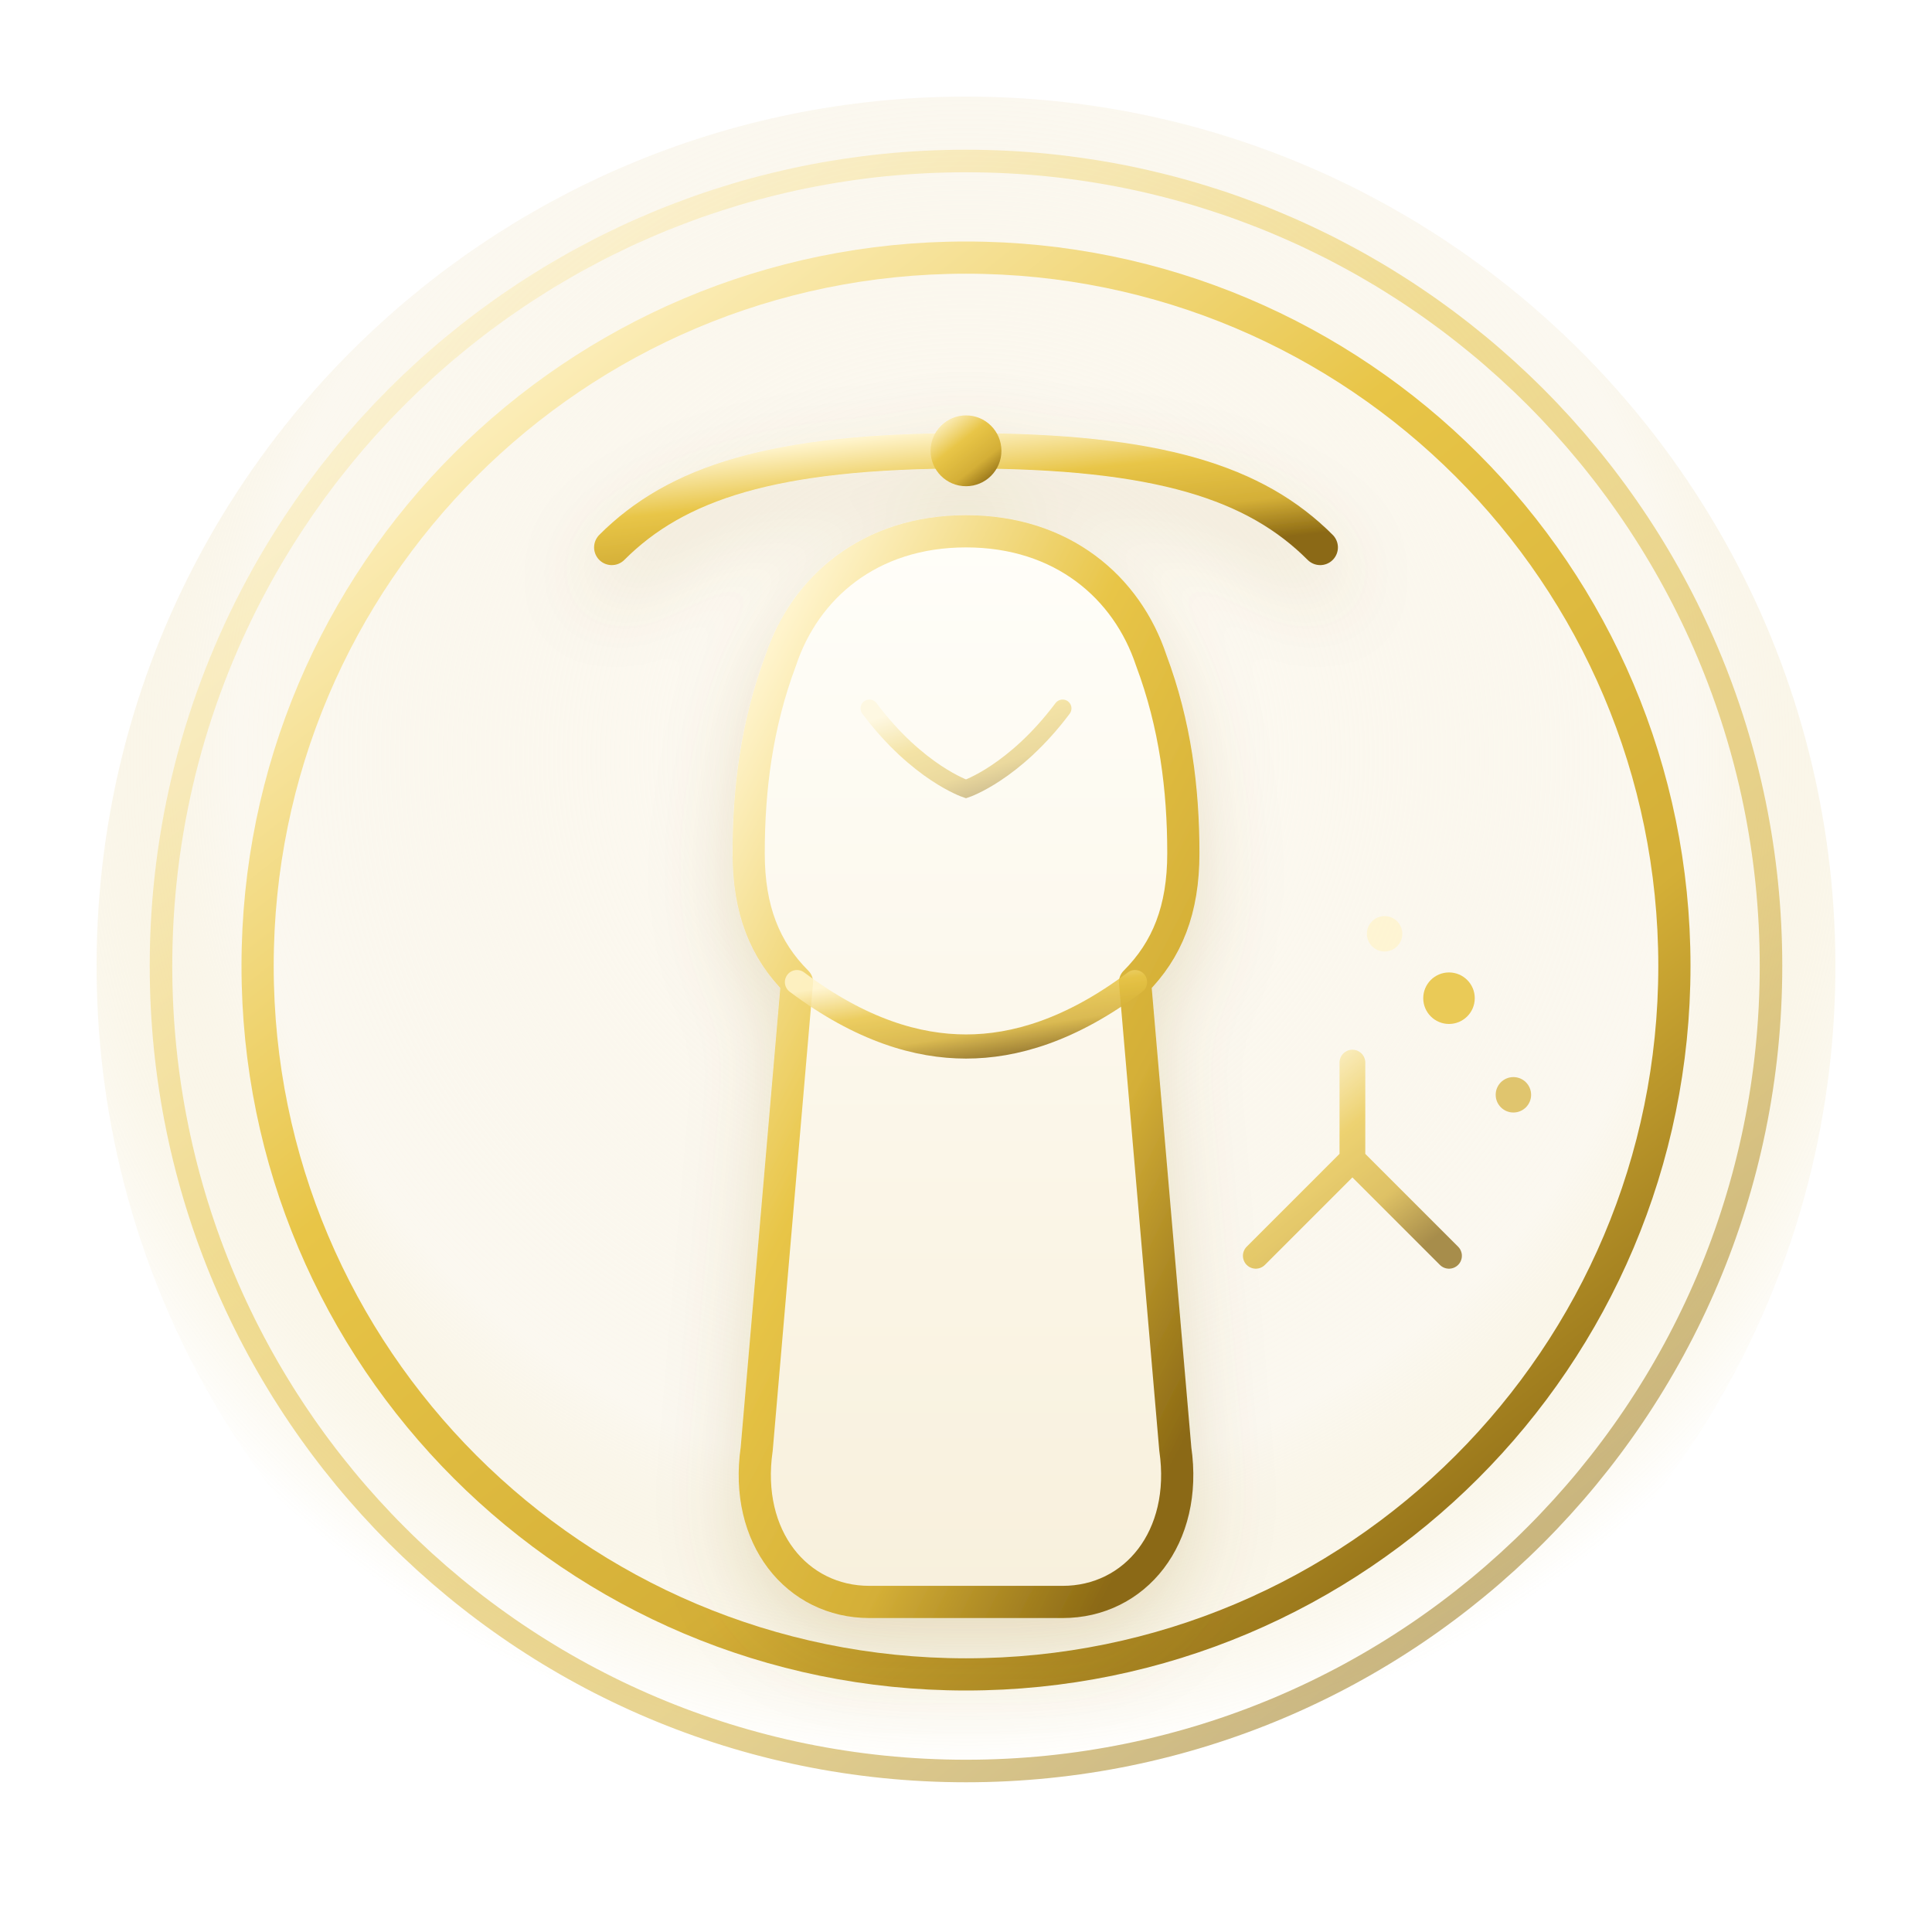
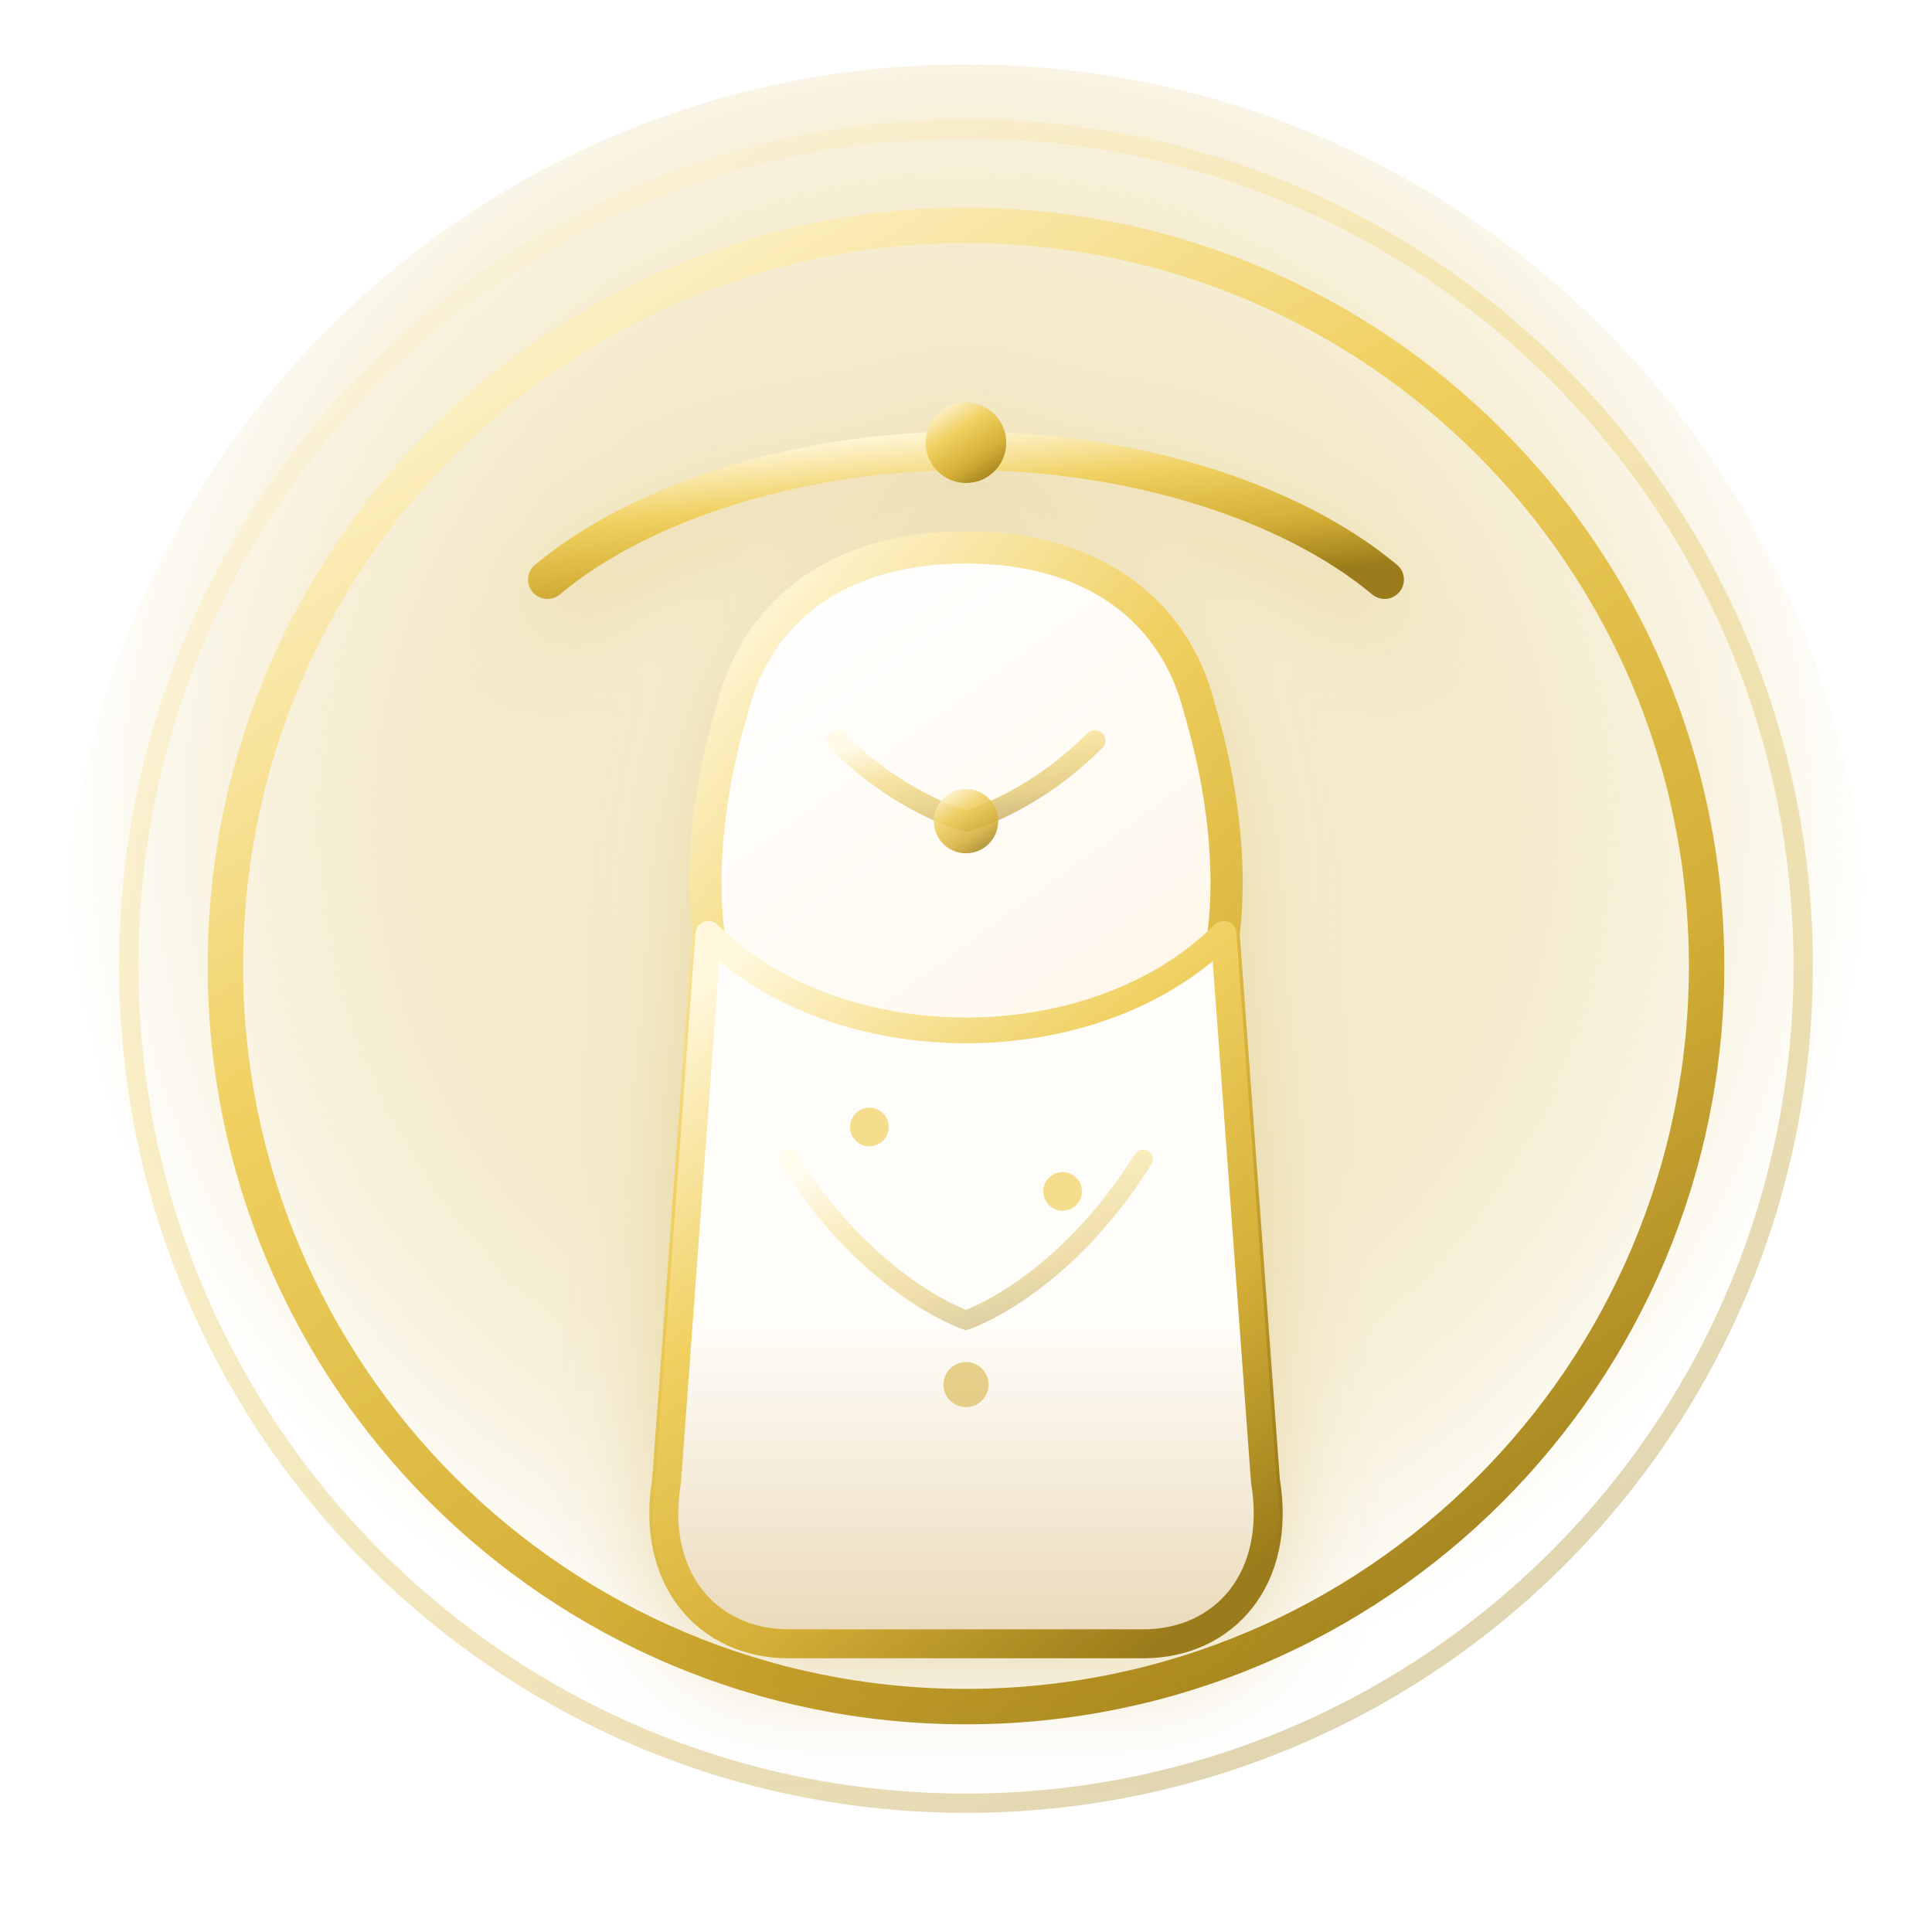
<svg xmlns="http://www.w3.org/2000/svg" viewBox="0 0 120 120" fill="none" aria-hidden="true">
  <defs>
-     <linearGradient id="gold" x1="14%" y1="4%" x2="86%" y2="96%">
-       <stop offset="0%" stop-color="#fff4cc" />
-       <stop offset="38%" stop-color="#e8c547" />
-       <stop offset="72%" stop-color="#d4af37" />
-       <stop offset="100%" stop-color="#8b6914" />
+     <linearGradient id="gold" x1="18%" y1="0%" x2="82%" y2="100%">
+       <stop offset="0%" stop-color="#fff8dc" />
+       <stop offset="35%" stop-color="#f0d060" />
+       <stop offset="70%" stop-color="#d4af37" />
+       <stop offset="100%" stop-color="#9a7b1a" />
    </linearGradient>
-     <linearGradient id="dressFill" x1="50%" y1="0%" x2="50%" y2="100%">
-       <stop offset="0%" stop-color="#fffef9" />
-       <stop offset="100%" stop-color="#f8f0dc" />
+     <linearGradient id="silk" x1="30%" y1="0%" x2="70%" y2="100%">
+       <stop offset="0%" stop-color="#ffffff" />
+       <stop offset="45%" stop-color="#fff9ef" />
+       <stop offset="100%" stop-color="#f3e3c2" />
    </linearGradient>
-     <radialGradient id="glow" cx="50%" cy="38%" r="58%">
-       <stop offset="0%" stop-color="#fffdf8" stop-opacity="0.95" />
-       <stop offset="72%" stop-color="#f4ebd4" stop-opacity="0.35" />
+     <linearGradient id="skirt" x1="50%" y1="55%" x2="50%" y2="100%">
+       <stop offset="0%" stop-color="#fffdf9" />
+       <stop offset="100%" stop-color="#ead9b8" />
+     </linearGradient>
+     <radialGradient id="halo" cx="50%" cy="42%" r="50%">
+       <stop offset="0%" stop-color="#fffef7" stop-opacity="1" />
      <stop offset="100%" stop-color="#d4af37" stop-opacity="0" />
    </radialGradient>
-     <filter id="softShadow" x="-20%" y="-20%" width="140%" height="140%">
-       <feDropShadow dx="0" dy="2" stdDeviation="2.5" flood-color="#8b6914" flood-opacity="0.18" />
+     <filter id="glow" x="-30%" y="-30%" width="160%" height="160%">
+       <feDropShadow dx="0" dy="2" stdDeviation="3" flood-color="#b8860b" flood-opacity="0.22" />
    </filter>
  </defs>
-   <circle cx="60" cy="60" r="54" fill="url(#glow)" />
-   <circle cx="60" cy="60" r="50" stroke="url(#gold)" stroke-width="1.4" opacity="0.55" />
-   <circle cx="60" cy="60" r="44" stroke="url(#gold)" stroke-width="2" />
-   <g filter="url(#softShadow)">
-     <path d="M38 34 C42 30 48 28 60 28 C72 28 78 30 82 34" stroke="url(#gold)" stroke-width="2.2" stroke-linecap="round" fill="none" />
-     <circle cx="60" cy="28" r="2.2" fill="url(#gold)" />
-     <path d="M60 33          C54 33 50 36.5 48.5 41          C47 45 46.5 49 46.5 53          C46.5 56.5 47.5 59 49.5 61          L47 90          C46.2 95.5 49.5 99.5 54 99.5          H66          C70.5 99.5 73.8 95.5 73 90          L70.5 61          C72.5 59 73.5 56.5 73.5 53          C73.5 49 73 45 71.5 41          C70 36.5 66 33 60 33          Z" fill="url(#dressFill)" stroke="url(#gold)" stroke-width="2" stroke-linejoin="round" />
-     <path d="M49.5 61 C53.5 64 57 65 60 65 C63 65 66.5 64 70.5 61" stroke="url(#gold)" stroke-width="1.5" fill="none" stroke-linecap="round" opacity="0.85" />
-     <path d="M54 44 C57 48 60 49 60 49 C60 49 63 48 66 44" stroke="url(#gold)" stroke-width="1.1" fill="none" opacity="0.45" stroke-linecap="round" />
+   <circle cx="60" cy="60" r="56" fill="url(#halo)" />
+   <circle cx="60" cy="60" r="52" stroke="url(#gold)" stroke-width="1.2" opacity="0.35" />
+   <circle cx="60" cy="60" r="46" stroke="url(#gold)" stroke-width="2.2" />
+   <g filter="url(#glow)">
+     <path d="M34 36 C40 31 50 28 60 28 C70 28 80 31 86 36" stroke="url(#gold)" stroke-width="2.4" stroke-linecap="round" fill="none" />
+     <circle cx="60" cy="27.5" r="2.5" fill="url(#gold)" />
+     <path d="M60 34          C52 34 47 38 45.5 44          C44 49 43.5 54 44 58          L41.5 92          C40.5 98 44 102 49 102          H71          C76 102 79.5 98 78.5 92          L76 58          C76.5 54 76 49 74.5 44          C73 38 68 34 60 34          Z" fill="url(#silk)" stroke="url(#gold)" stroke-width="2" stroke-linejoin="round" />
+     <path d="M60 34 L60 58" stroke="url(#gold)" stroke-width="1" opacity="0.25" />
+     <path d="M44 58          C48 62 54 64 60 64          C66 64 72 62 76 58          L78.5 92          C79.5 98 76 102 71 102          H49          C44 102 40.5 98 41.5 92          Z" fill="url(#skirt)" stroke="url(#gold)" stroke-width="1.6" stroke-linejoin="round" />
+     <path d="M49 72 C54 80 60 82 60 82 C60 82 66 80 71 72" stroke="url(#gold)" stroke-width="1.2" fill="none" opacity="0.4" stroke-linecap="round" />
+     <path d="M52 46 C56 50 60 51 60 51 C60 51 64 50 68 46" stroke="url(#gold)" stroke-width="1.3" fill="none" opacity="0.55" stroke-linecap="round" />
+     <circle cx="60" cy="51" r="2" fill="url(#gold)" opacity="0.85" />
+     <circle cx="54" cy="70" r="1.2" fill="#f0d060" opacity="0.7" />
+     <circle cx="66" cy="74" r="1.2" fill="#f0d060" opacity="0.7" />
+     <circle cx="60" cy="86" r="1.4" fill="#d4af37" opacity="0.55" />
  </g>
-   <path d="M78 78 L84 72 M84 72 L90 78 M84 72 L84 66" stroke="url(#gold)" stroke-width="1.6" stroke-linecap="round" stroke-linejoin="round" opacity="0.75" />
-   <circle cx="90" cy="62" r="1.6" fill="#e8c547" opacity="0.9" />
-   <circle cx="94" cy="68" r="1.1" fill="#d4af37" opacity="0.7" />
-   <circle cx="86" cy="58" r="1.1" fill="#fff4cc" opacity="0.8" />
</svg>
